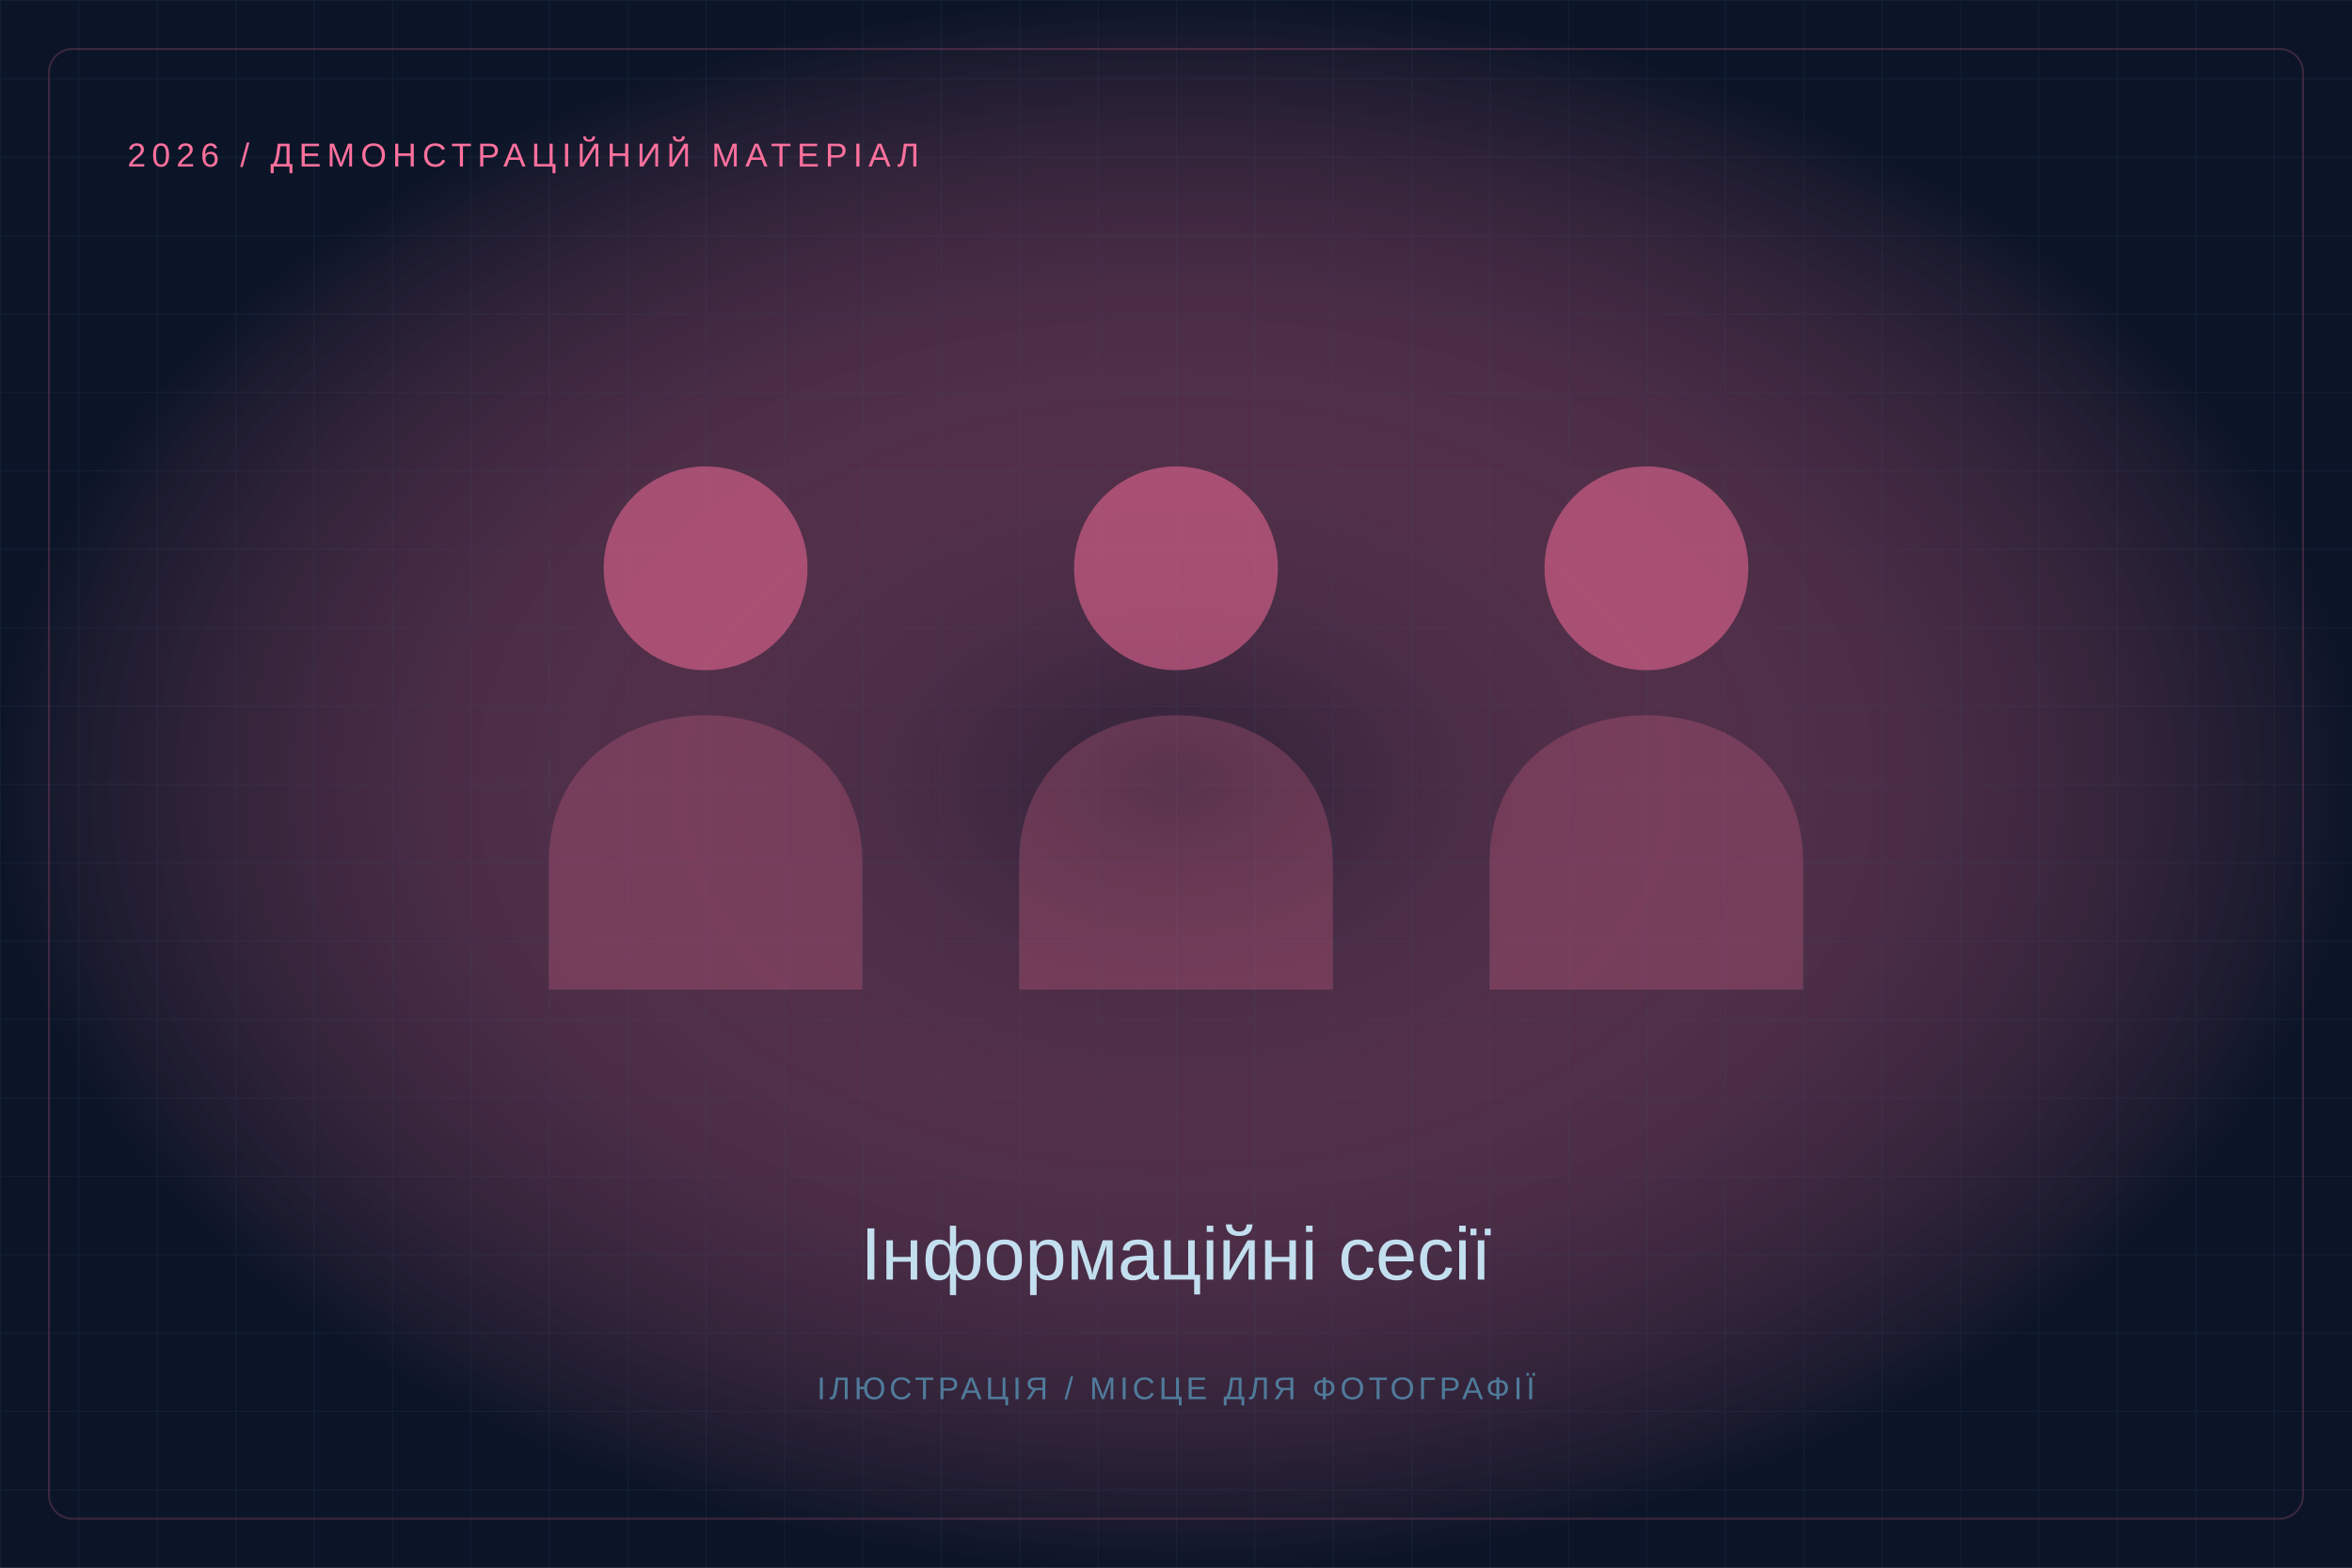
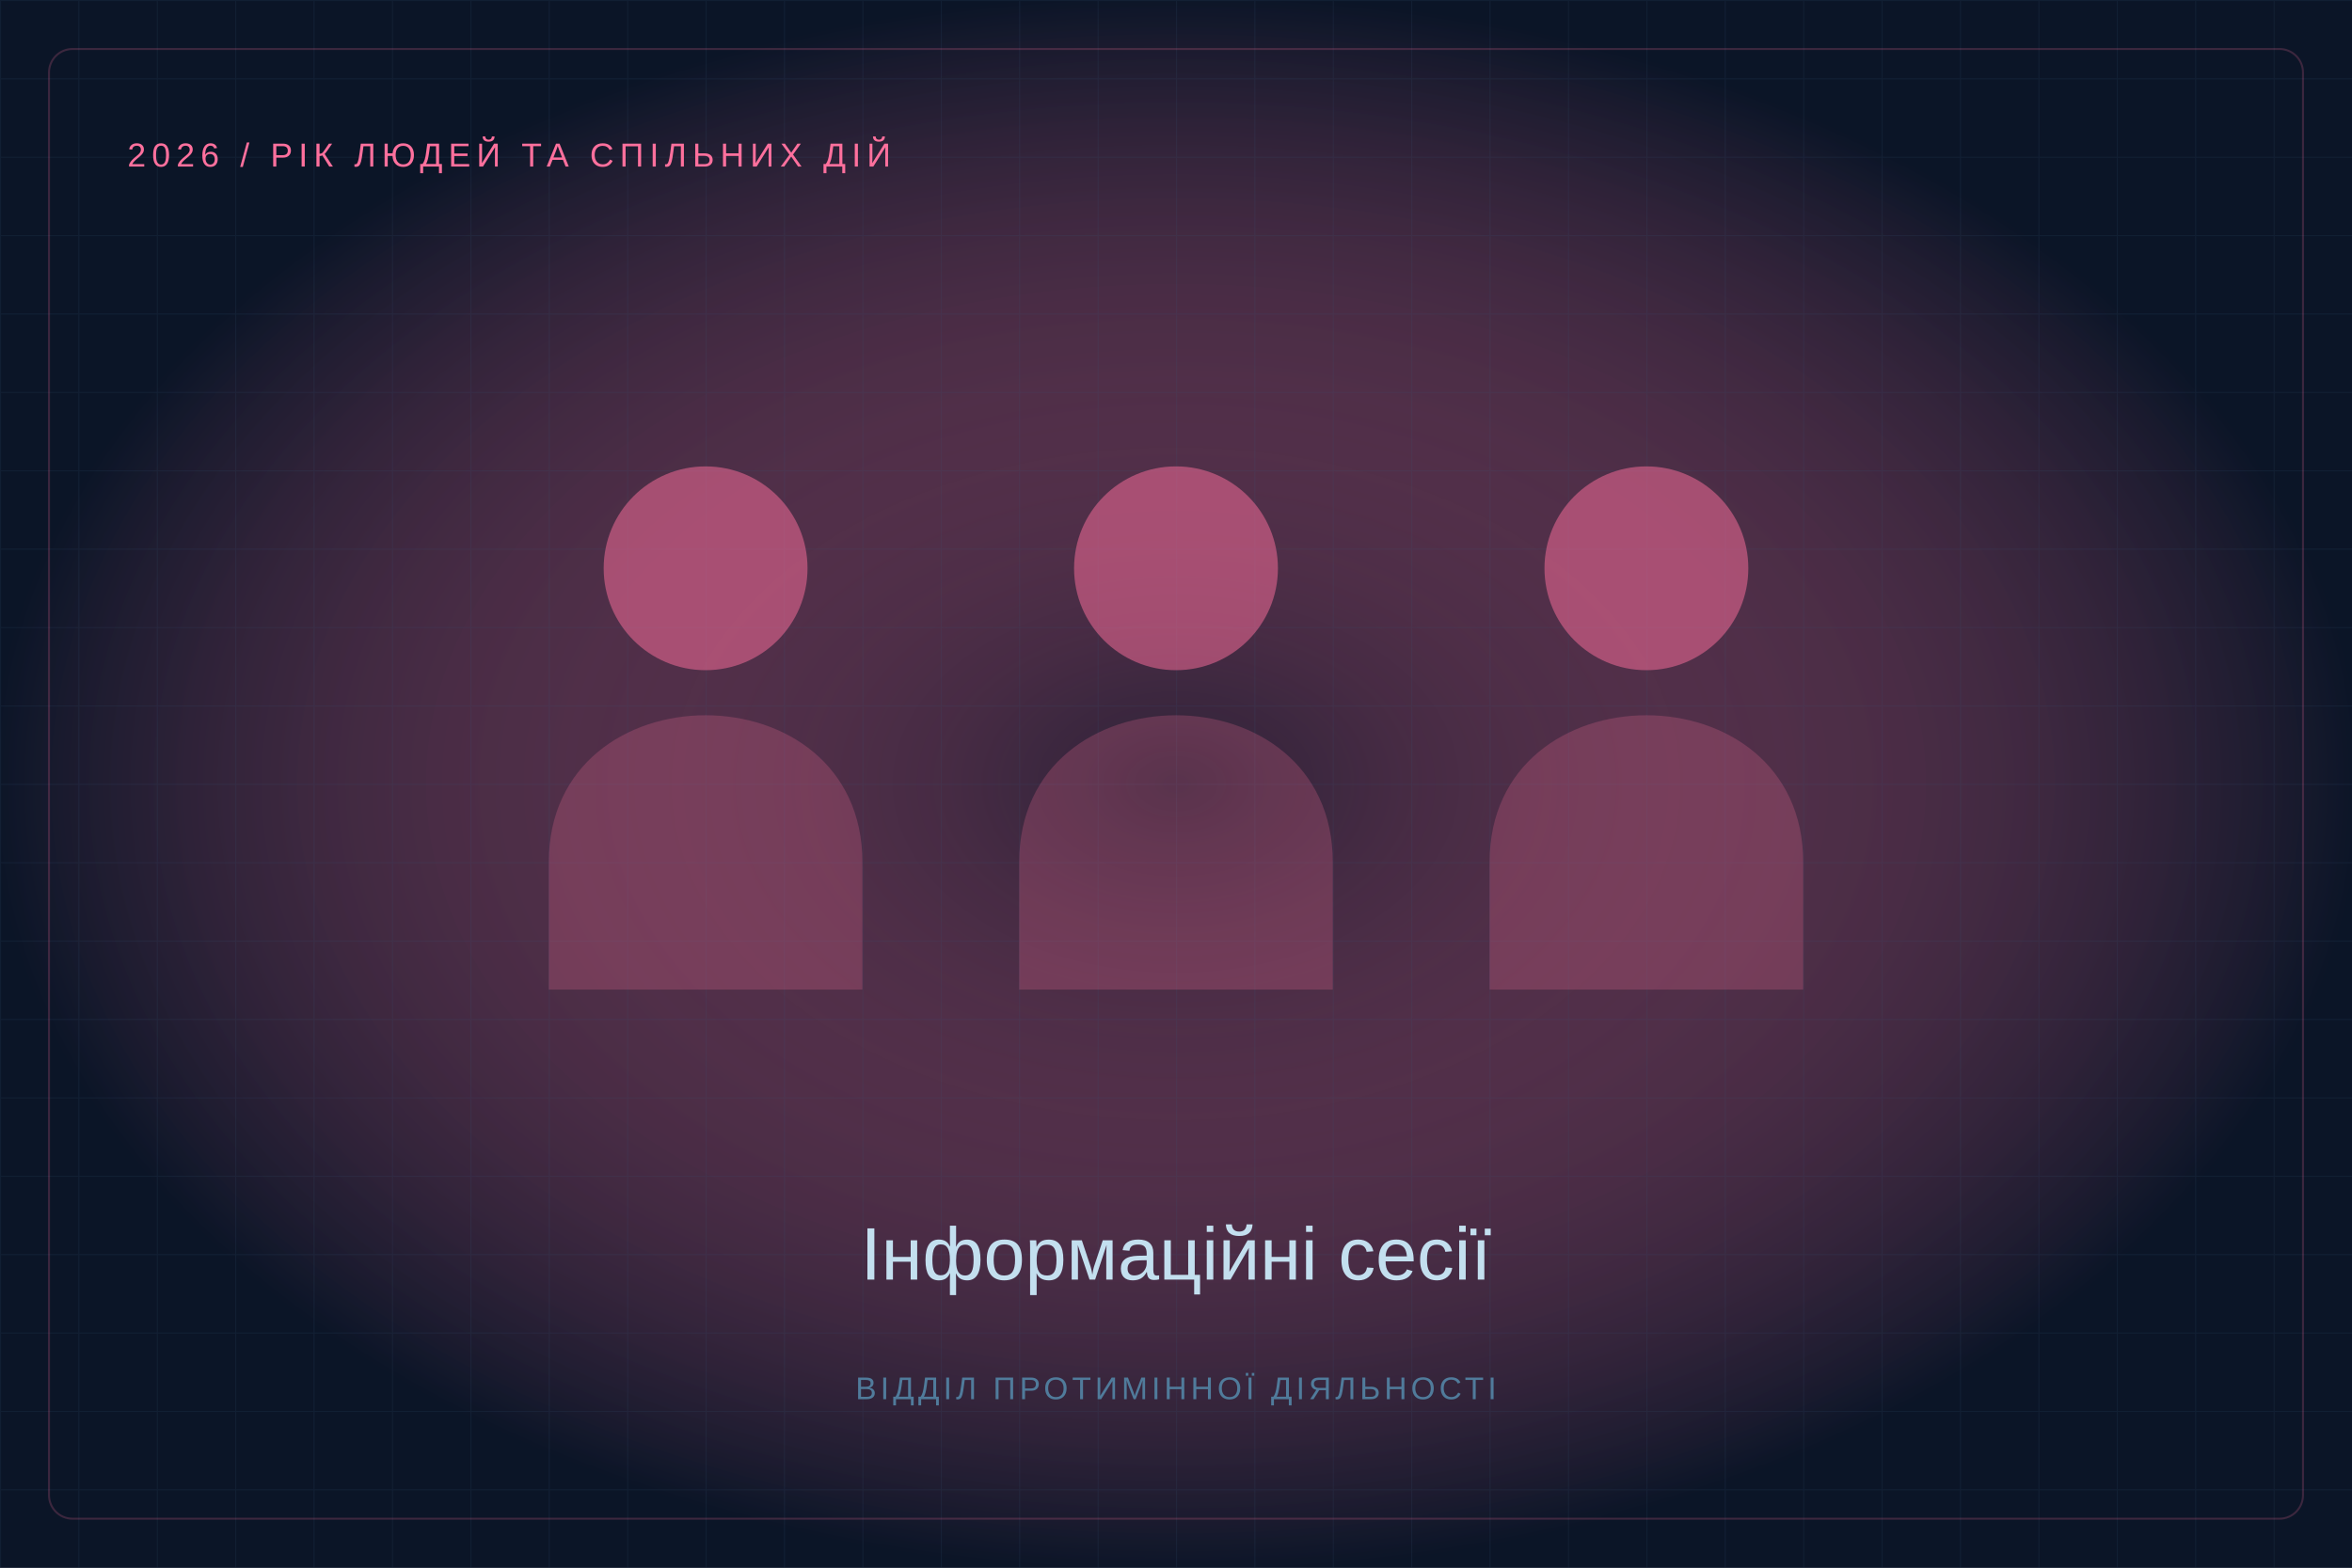
<svg xmlns="http://www.w3.org/2000/svg" width="1200" height="800" viewBox="0 0 1200 800">
  <defs>
    <radialGradient id="g">
      <stop stop-color="#ff709d" stop-opacity=".13" />
      <stop offset="1" stop-color="#0b1527" />
    </radialGradient>
    <pattern id="p" width="40" height="40" patternUnits="userSpaceOnUse">
      <path d="M40 0H0v40" fill="none" stroke="#375b79" stroke-opacity=".15" />
    </pattern>
  </defs>
  <rect width="1200" height="800" fill="#0b1527" />
  <rect width="1200" height="800" fill="url(#g)" />
  <rect width="1200" height="800" fill="url(#p)" />
  <rect x="25" y="25" width="1150" height="750" rx="12" fill="none" stroke="#ff709d" stroke-opacity=".2" />
-   <text x="65" y="85" font-family="Arial" font-size="17" letter-spacing="3" fill="#ff709d">2026 / ДЕМОНСТРАЦІЙНИЙ МАТЕРІАЛ</text>
+   <text x="65" y="85" font-family="Rubik,Arial,sans-serif" font-size="17" letter-spacing="3" fill="#ff709d">2026 / РІК ЛЮДЕЙ ТА СПІЛЬНИХ ДІЙ</text>
  <circle cx="360" cy="290" r="52" fill="#ff709d" opacity=".5" />
  <path d="M280 440c0-100 160-100 160 0v65H280z" fill="#ff709d" opacity=".22" />
  <circle cx="600" cy="290" r="52" fill="#ff709d" opacity=".5" />
  <path d="M520 440c0-100 160-100 160 0v65H520z" fill="#ff709d" opacity=".22" />
  <circle cx="840" cy="290" r="52" fill="#ff709d" opacity=".5" />
  <path d="M760 440c0-100 160-100 160 0v65H760z" fill="#ff709d" opacity=".22" />
-   <text x="600" y="653" text-anchor="middle" font-family="Arial" font-size="38" fill="#c3dfef">Інформаційні сесії</text>
-   <text x="600" y="714" text-anchor="middle" font-family="Arial" font-size="16" letter-spacing="2" fill="#507b9b">ІЛЮСТРАЦІЯ / МІСЦЕ ДЛЯ ФОТОГРАФІЇ</text>
+   <text x="600" y="653" text-anchor="middle" font-family="Rubik,Arial,sans-serif" font-size="38" fill="#c3dfef">Інформаційні сесії</text>
+   <text x="600" y="714" text-anchor="middle" font-family="Rubik,Arial,sans-serif" font-size="16" letter-spacing="2" fill="#507b9b">ВІДДІЛ ПРОТИМІННОЇ ДІЯЛЬНОСТІ</text>
</svg>
